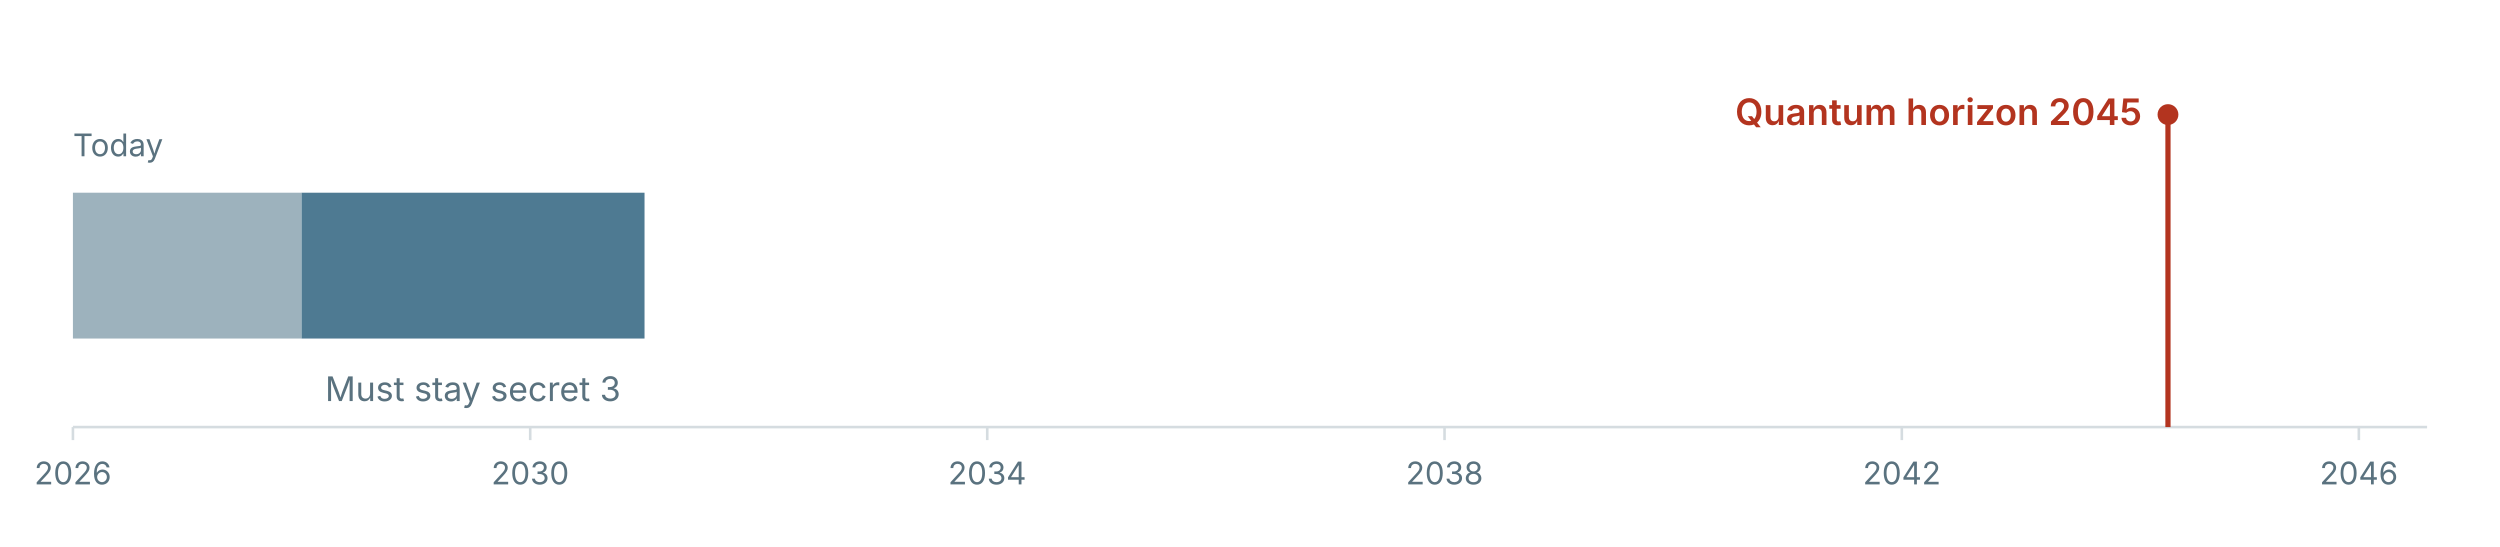
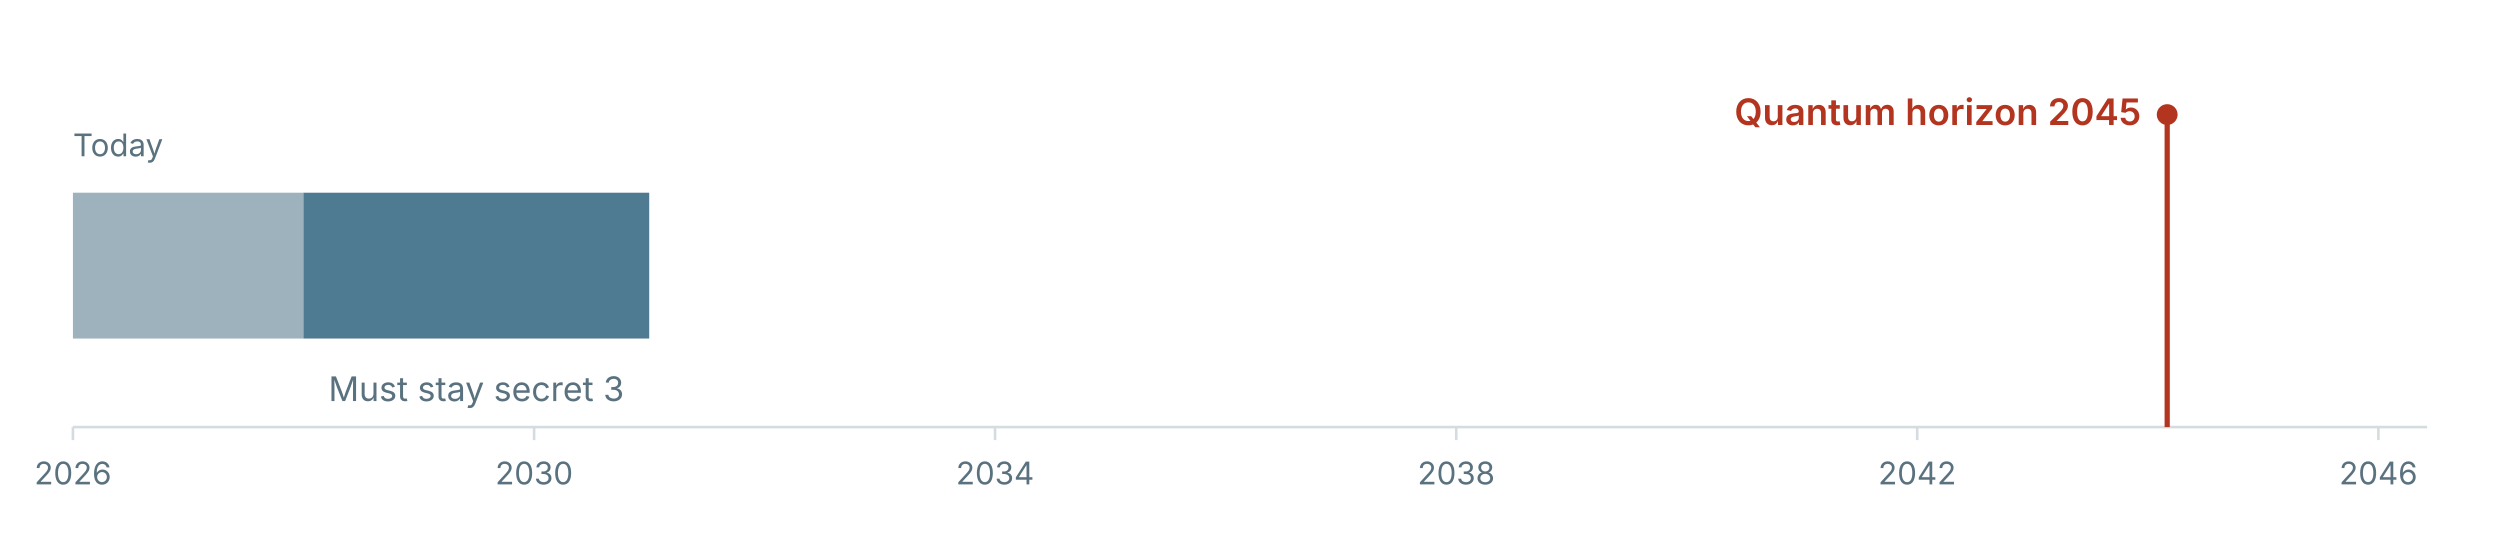
<svg xmlns="http://www.w3.org/2000/svg" viewBox="0 0 960 210" width="100%" role="img" preserveAspectRatio="xMidYMid meet" aria-label="Quantum horizon 2045">
  <line x1="28" y1="164" x2="932" y2="164" stroke="#D5DCE0" stroke-width="1" />
  <line x1="28.0" y1="164" x2="28.0" y2="169" stroke="#D5DCE0" stroke-width="1" />
  <text x="28.0" y="186" font-family="ui-sans-serif, system-ui, -apple-system, 'Segoe UI', Inter, Roboto, 'Helvetica Neue', Arial, sans-serif" font-size="12" fill="#5A727F" text-anchor="middle" style="font-variant-numeric:tabular-nums">2026</text>
-   <line x1="203.6" y1="164" x2="203.6" y2="169" stroke="#D5DCE0" stroke-width="1" />
-   <text x="203.6" y="186" font-family="ui-sans-serif, system-ui, -apple-system, 'Segoe UI', Inter, Roboto, 'Helvetica Neue', Arial, sans-serif" font-size="12" fill="#5A727F" text-anchor="middle" style="font-variant-numeric:tabular-nums">2030</text>
-   <line x1="379.1" y1="164" x2="379.1" y2="169" stroke="#D5DCE0" stroke-width="1" />
-   <text x="379.1" y="186" font-family="ui-sans-serif, system-ui, -apple-system, 'Segoe UI', Inter, Roboto, 'Helvetica Neue', Arial, sans-serif" font-size="12" fill="#5A727F" text-anchor="middle" style="font-variant-numeric:tabular-nums">2034</text>
-   <line x1="554.7" y1="164" x2="554.7" y2="169" stroke="#D5DCE0" stroke-width="1" />
-   <text x="554.7" y="186" font-family="ui-sans-serif, system-ui, -apple-system, 'Segoe UI', Inter, Roboto, 'Helvetica Neue', Arial, sans-serif" font-size="12" fill="#5A727F" text-anchor="middle" style="font-variant-numeric:tabular-nums">2038</text>
-   <line x1="730.3" y1="164" x2="730.3" y2="169" stroke="#D5DCE0" stroke-width="1" />
-   <text x="730.3" y="186" font-family="ui-sans-serif, system-ui, -apple-system, 'Segoe UI', Inter, Roboto, 'Helvetica Neue', Arial, sans-serif" font-size="12" fill="#5A727F" text-anchor="middle" style="font-variant-numeric:tabular-nums">2042</text>
-   <line x1="905.8" y1="164" x2="905.8" y2="169" stroke="#D5DCE0" stroke-width="1" />
-   <text x="905.8" y="186" font-family="ui-sans-serif, system-ui, -apple-system, 'Segoe UI', Inter, Roboto, 'Helvetica Neue', Arial, sans-serif" font-size="12" fill="#5A727F" text-anchor="middle" style="font-variant-numeric:tabular-nums">2046</text>
-   <rect x="28.0" y="74" width="87.8" height="56" fill="#9DB2BD" />
-   <rect x="115.8" y="74" width="131.7" height="56" fill="#4E7A92" />
-   <text x="181.6" y="154" font-family="ui-sans-serif, system-ui, -apple-system, 'Segoe UI', Inter, Roboto, 'Helvetica Neue', Arial, sans-serif" font-size="13" fill="#5A727F" text-anchor="middle" style="font-variant-numeric:tabular-nums">Must stay secret 3</text>
-   <line x1="832.5" y1="44" x2="832.5" y2="164" stroke="#B3341F" stroke-width="2" />
-   <circle cx="832.5" cy="44" r="4" fill="#B3341F" />
-   <text x="822.5" y="48" font-family="ui-sans-serif, system-ui, -apple-system, 'Segoe UI', Inter, Roboto, 'Helvetica Neue', Arial, sans-serif" font-size="14" font-weight="600" fill="#B3341F" text-anchor="end" style="font-variant-numeric:tabular-nums">Quantum horizon 2045</text>
+   <line x1="205.1" y1="164" x2="205.1" y2="169" stroke="#D5DCE0" stroke-width="1" />
+   <text x="205.1" y="186" font-family="ui-sans-serif, system-ui, -apple-system, 'Segoe UI', Inter, Roboto, 'Helvetica Neue', Arial, sans-serif" font-size="12" fill="#5A727F" text-anchor="middle" style="font-variant-numeric:tabular-nums">2030</text>
+   <line x1="382.1" y1="164" x2="382.1" y2="169" stroke="#D5DCE0" stroke-width="1" />
+   <text x="382.1" y="186" font-family="ui-sans-serif, system-ui, -apple-system, 'Segoe UI', Inter, Roboto, 'Helvetica Neue', Arial, sans-serif" font-size="12" fill="#5A727F" text-anchor="middle" style="font-variant-numeric:tabular-nums">2034</text>
+   <line x1="559.2" y1="164" x2="559.2" y2="169" stroke="#D5DCE0" stroke-width="1" />
+   <text x="559.2" y="186" font-family="ui-sans-serif, system-ui, -apple-system, 'Segoe UI', Inter, Roboto, 'Helvetica Neue', Arial, sans-serif" font-size="12" fill="#5A727F" text-anchor="middle" style="font-variant-numeric:tabular-nums">2038</text>
+   <line x1="736.2" y1="164" x2="736.2" y2="169" stroke="#D5DCE0" stroke-width="1" />
+   <text x="736.2" y="186" font-family="ui-sans-serif, system-ui, -apple-system, 'Segoe UI', Inter, Roboto, 'Helvetica Neue', Arial, sans-serif" font-size="12" fill="#5A727F" text-anchor="middle" style="font-variant-numeric:tabular-nums">2042</text>
+   <line x1="913.3" y1="164" x2="913.3" y2="169" stroke="#D5DCE0" stroke-width="1" />
+   <text x="913.3" y="186" font-family="ui-sans-serif, system-ui, -apple-system, 'Segoe UI', Inter, Roboto, 'Helvetica Neue', Arial, sans-serif" font-size="12" fill="#5A727F" text-anchor="middle" style="font-variant-numeric:tabular-nums">2046</text>
+   <rect x="28.0" y="74" width="88.5" height="56" fill="#9DB2BD" />
+   <rect x="116.5" y="74" width="132.8" height="56" fill="#4E7A92" />
+   <text x="182.9" y="154" font-family="ui-sans-serif, system-ui, -apple-system, 'Segoe UI', Inter, Roboto, 'Helvetica Neue', Arial, sans-serif" font-size="13" fill="#5A727F" text-anchor="middle" style="font-variant-numeric:tabular-nums">Must stay secret 3</text>
+   <line x1="832.2" y1="44" x2="832.2" y2="164" stroke="#B3341F" stroke-width="2" />
+   <circle cx="832.2" cy="44" r="4" fill="#B3341F" />
+   <text x="822.2" y="48" font-family="ui-sans-serif, system-ui, -apple-system, 'Segoe UI', Inter, Roboto, 'Helvetica Neue', Arial, sans-serif" font-size="14" font-weight="600" fill="#B3341F" text-anchor="end" style="font-variant-numeric:tabular-nums">Quantum horizon 2045</text>
  <text x="28.0" y="60" font-family="ui-sans-serif, system-ui, -apple-system, 'Segoe UI', Inter, Roboto, 'Helvetica Neue', Arial, sans-serif" font-size="12" fill="#5A727F" text-anchor="start" style="font-variant-numeric:tabular-nums">Today</text>
</svg>
